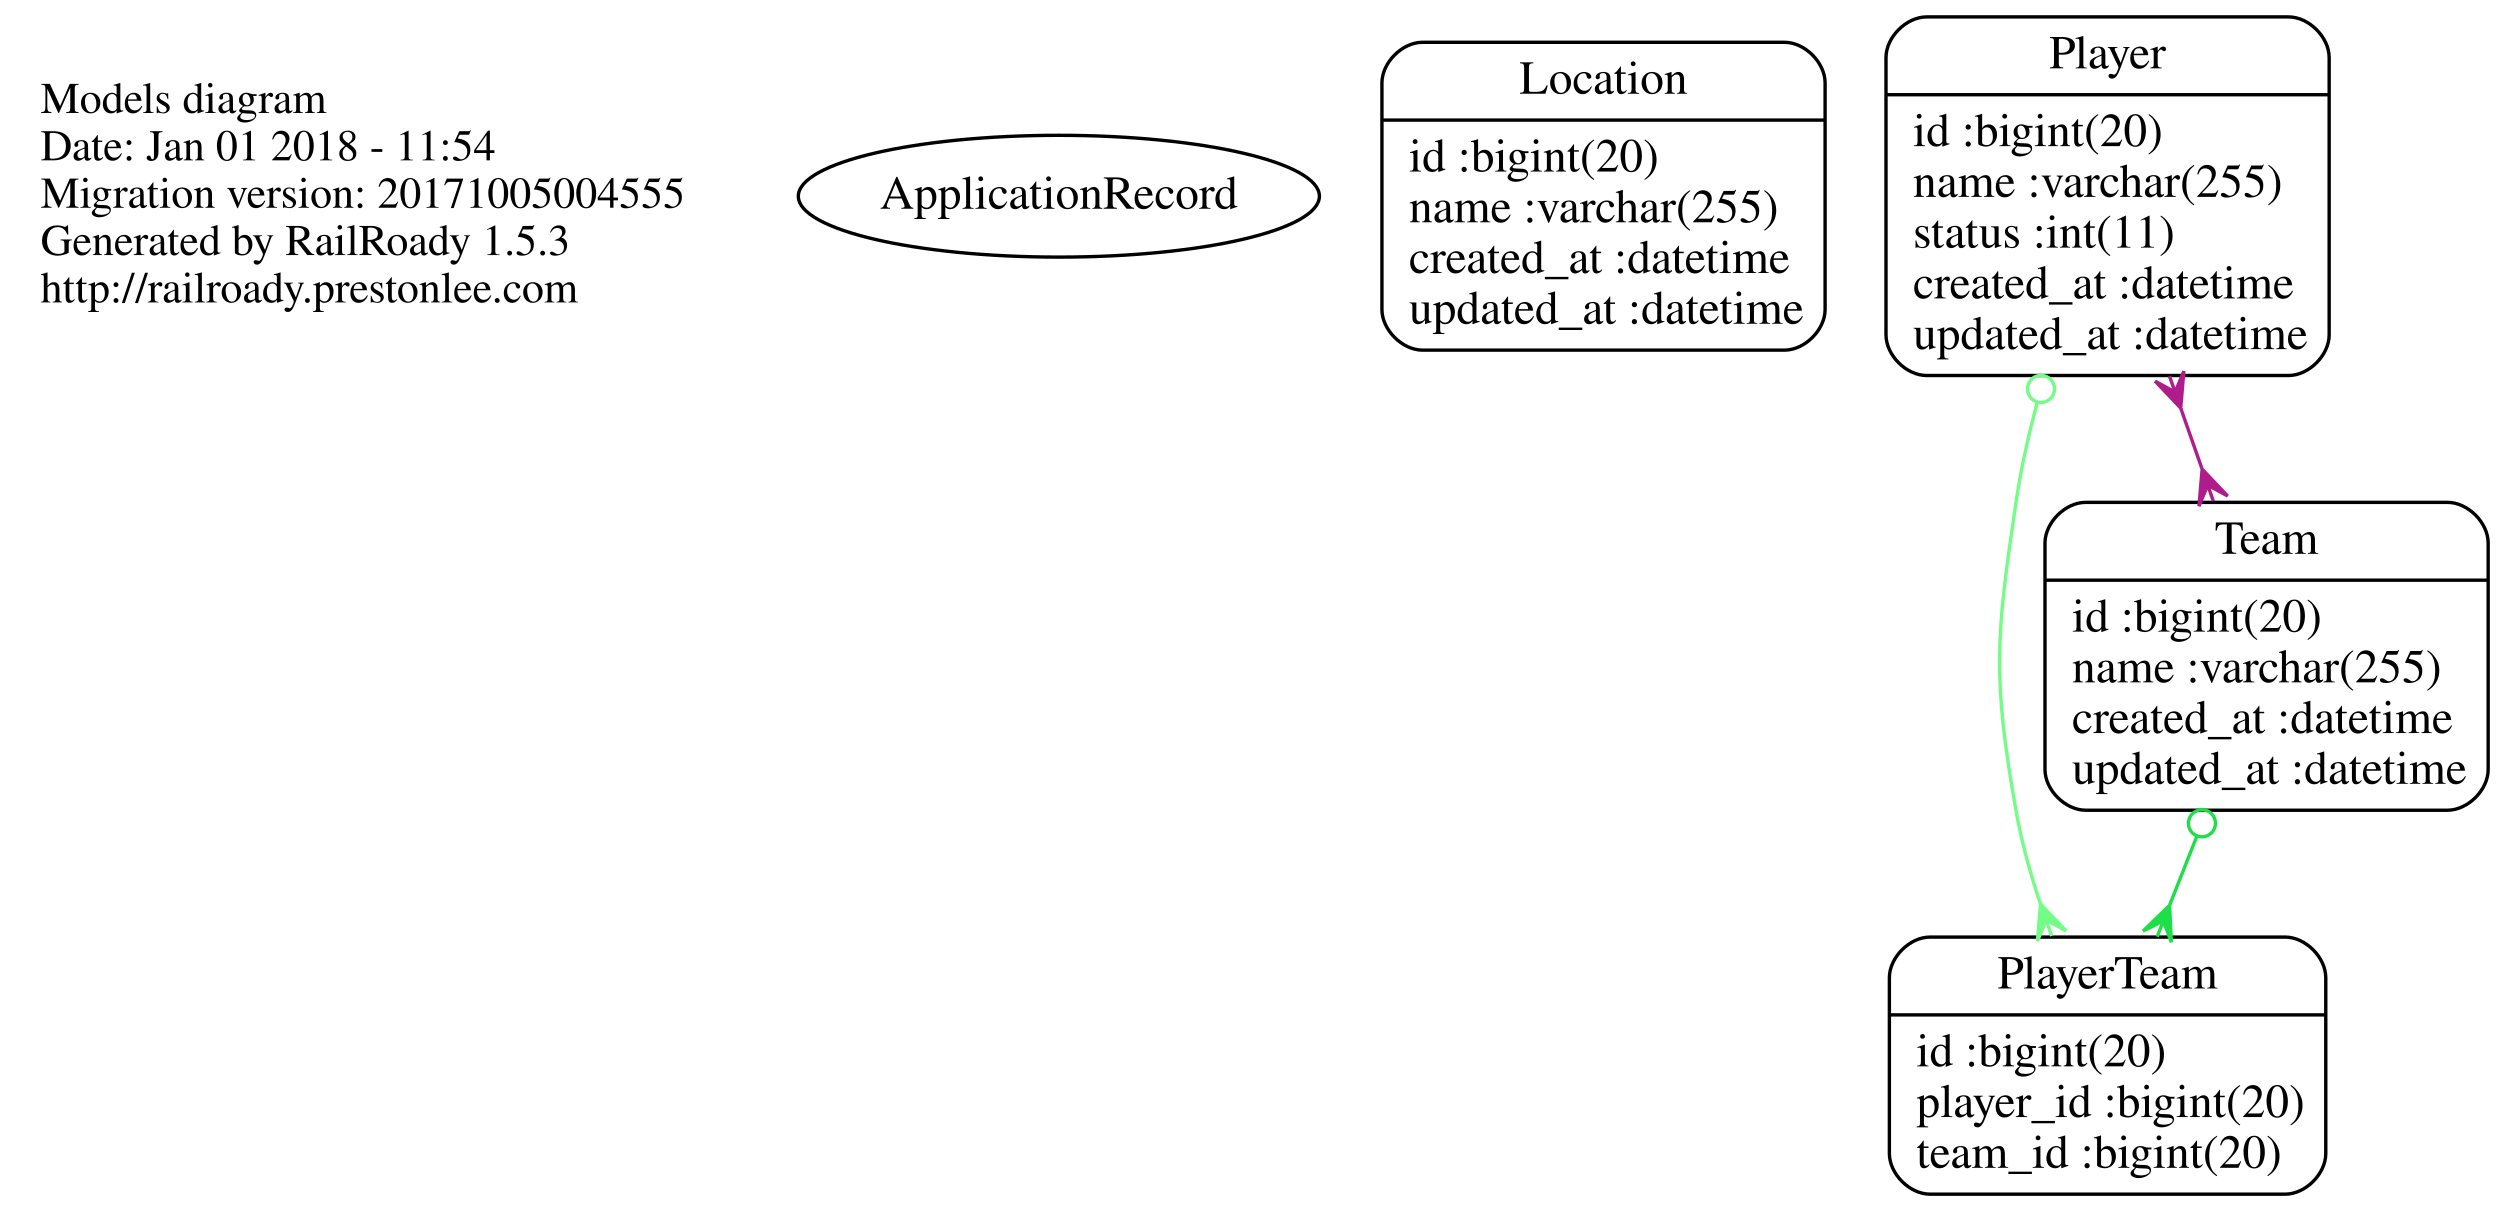
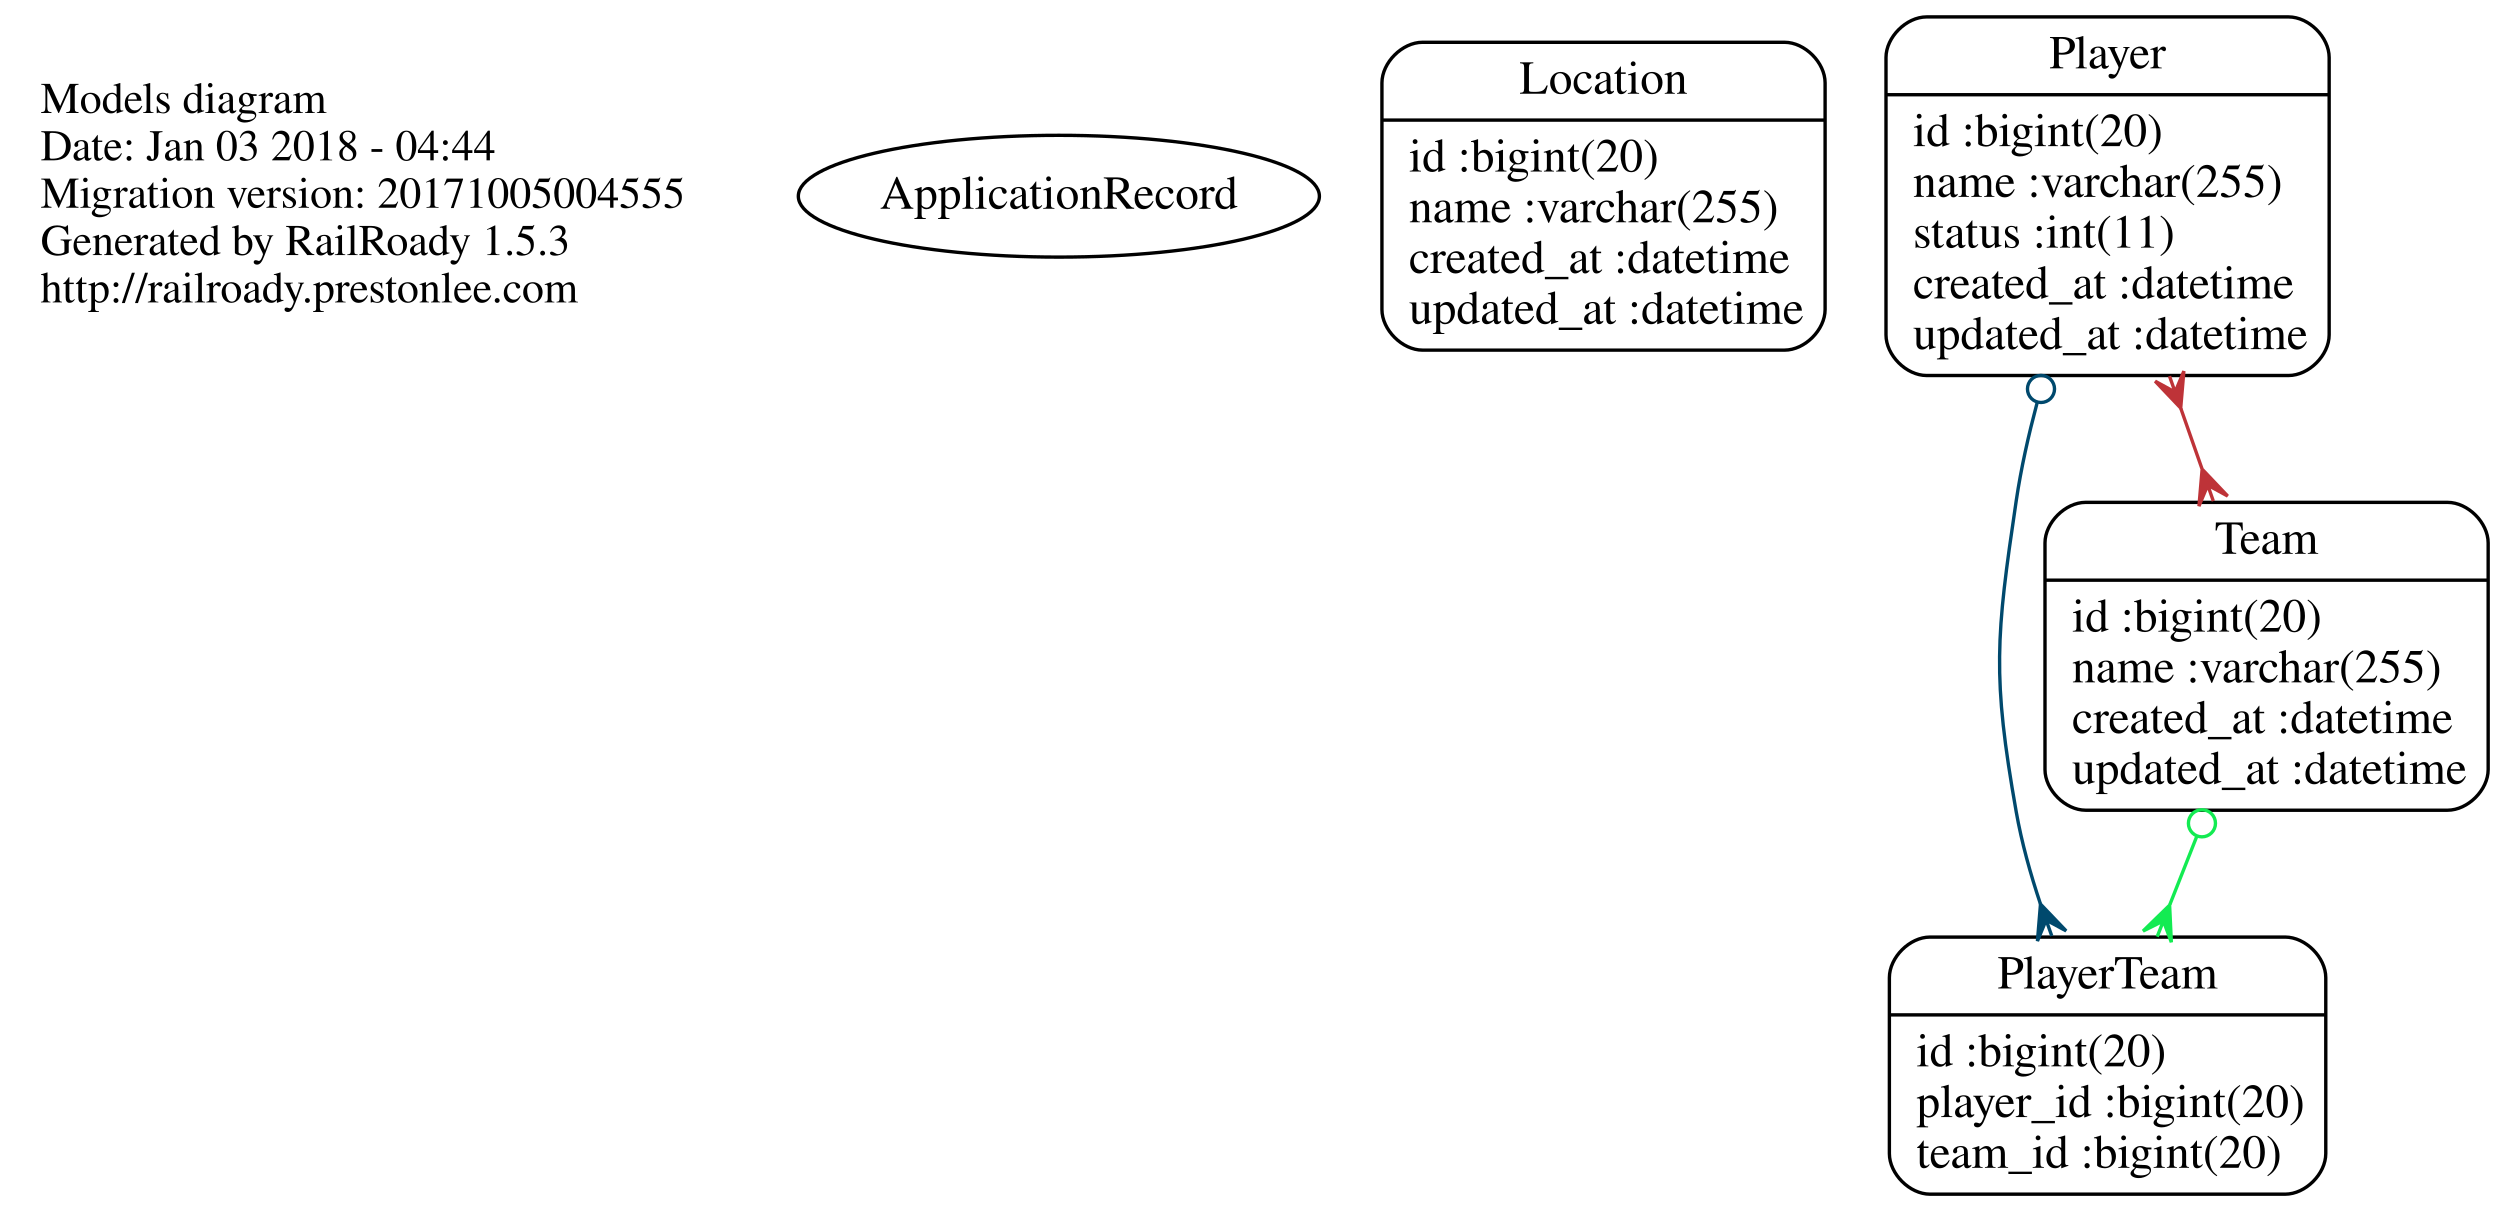
<svg xmlns="http://www.w3.org/2000/svg" width="739pt" height="358pt" viewBox="0.00 0.00 739.00 358.00">
  <g id="graph0" class="graph" transform="scale(1 1) rotate(0) translate(4 354)">
    <polygon fill="none" stroke="none" points="-4,4 -4,-354 735,-354 735,4 -4,4" />
    <g id="node1" class="node">
      <text text-anchor="start" x="8" y="-320.6" font-family="Times,serif" font-size="13.00">Models diagram</text>
-       <text text-anchor="start" x="8" y="-306.6" font-family="Times,serif" font-size="13.00">Date: Jan 01 2018 - 11:54</text>
+       <text text-anchor="start" x="8" y="-306.6" font-family="Times,serif" font-size="13.00">Date: Jan 03 2018 - 04:44</text>
      <text text-anchor="start" x="8" y="-292.6" font-family="Times,serif" font-size="13.00">Migration version: 20171005004555</text>
      <text text-anchor="start" x="8" y="-278.6" font-family="Times,serif" font-size="13.00">Generated by RailRoady 1.5.3</text>
      <text text-anchor="start" x="8" y="-264.6" font-family="Times,serif" font-size="13.00">http://railroady.prestonlee.com</text>
    </g>
    <g id="node2" class="node">
      <ellipse fill="none" stroke="black" cx="309" cy="-296" rx="77.015" ry="18" />
      <text text-anchor="middle" x="309" y="-292.3" font-family="Times,serif" font-size="14.00">ApplicationRecord</text>
    </g>
    <g id="node3" class="node">
      <path fill="none" stroke="black" d="M416.5,-250.5C416.5,-250.5 523.5,-250.5 523.5,-250.5 529.5,-250.5 535.5,-256.5 535.5,-262.5 535.5,-262.5 535.5,-329.5 535.5,-329.5 535.5,-335.5 529.5,-341.5 523.5,-341.5 523.5,-341.5 416.5,-341.5 416.5,-341.5 410.5,-341.5 404.5,-335.5 404.5,-329.5 404.5,-329.5 404.5,-262.5 404.5,-262.5 404.5,-256.5 410.5,-250.5 416.5,-250.5" />
      <text text-anchor="middle" x="470" y="-326.3" font-family="Times,serif" font-size="14.00">Location</text>
      <polyline fill="none" stroke="black" points="404.5,-318.5 535.5,-318.5 " />
      <text text-anchor="start" x="412.5" y="-303.3" font-family="Times,serif" font-size="14.00">id :bigint(20)</text>
      <text text-anchor="start" x="412.5" y="-288.3" font-family="Times,serif" font-size="14.00">name :varchar(255)</text>
      <text text-anchor="start" x="412.5" y="-273.3" font-family="Times,serif" font-size="14.00">created_at :datetime</text>
      <text text-anchor="start" x="412.5" y="-258.3" font-family="Times,serif" font-size="14.00">updated_at :datetime</text>
    </g>
    <g id="node4" class="node">
      <path fill="none" stroke="black" d="M565.5,-243C565.5,-243 672.5,-243 672.5,-243 678.5,-243 684.5,-249 684.5,-255 684.5,-255 684.5,-337 684.5,-337 684.5,-343 678.5,-349 672.5,-349 672.5,-349 565.5,-349 565.5,-349 559.5,-349 553.5,-343 553.5,-337 553.5,-337 553.5,-255 553.5,-255 553.5,-249 559.5,-243 565.5,-243" />
      <text text-anchor="middle" x="619" y="-333.8" font-family="Times,serif" font-size="14.00">Player</text>
      <polyline fill="none" stroke="black" points="553.5,-326 684.5,-326 " />
      <text text-anchor="start" x="561.5" y="-310.8" font-family="Times,serif" font-size="14.00">id :bigint(20)</text>
      <text text-anchor="start" x="561.5" y="-295.8" font-family="Times,serif" font-size="14.00">name :varchar(255)</text>
      <text text-anchor="start" x="561.5" y="-280.8" font-family="Times,serif" font-size="14.00">status :int(11)</text>
      <text text-anchor="start" x="561.5" y="-265.8" font-family="Times,serif" font-size="14.00">created_at :datetime</text>
      <text text-anchor="start" x="561.5" y="-250.8" font-family="Times,serif" font-size="14.00">updated_at :datetime</text>
    </g>
    <g id="node5" class="node">
      <path fill="none" stroke="black" d="M566.5,-1C566.5,-1 671.5,-1 671.5,-1 677.5,-1 683.5,-7 683.5,-13 683.5,-13 683.5,-65 683.5,-65 683.5,-71 677.5,-77 671.5,-77 671.5,-77 566.5,-77 566.5,-77 560.5,-77 554.5,-71 554.5,-65 554.5,-65 554.5,-13 554.5,-13 554.5,-7 560.5,-1 566.5,-1" />
      <text text-anchor="middle" x="619" y="-61.8" font-family="Times,serif" font-size="14.00">PlayerTeam</text>
      <polyline fill="none" stroke="black" points="554.5,-54 683.5,-54 " />
      <text text-anchor="start" x="562.5" y="-38.8" font-family="Times,serif" font-size="14.00">id :bigint(20)</text>
      <text text-anchor="start" x="562.5" y="-23.8" font-family="Times,serif" font-size="14.00">player_id :bigint(20)</text>
      <text text-anchor="start" x="562.5" y="-8.8" font-family="Times,serif" font-size="14.00">team_id :bigint(20)</text>
    </g>
    <g id="edge1" class="edge">
-       <path fill="none" stroke="#73fd87" d="M598.173,-234.925C595.613,-225.355 593.407,-215.483 592,-206 586,-165.554 584.884,-154.265 592,-114 593.591,-105 596.191,-95.656 599.165,-86.761" />
-       <ellipse fill="none" stroke="#73fd87" cx="599.32" cy="-239.026" rx="4" ry="4" />
-       <polygon fill="#73fd87" stroke="#73fd87" points="599.169,-86.749 606.75,-78.826 600.839,-82.036 602.509,-77.323 602.509,-77.323 602.509,-77.323 600.839,-82.036 598.267,-75.82 599.169,-86.749 599.169,-86.749" />
+       <path fill="none" stroke="#00496d" d="M598.173,-234.925C595.613,-225.355 593.407,-215.483 592,-206 586,-165.554 584.884,-154.265 592,-114 593.591,-105 596.191,-95.656 599.165,-86.761" />
+       <ellipse fill="none" stroke="#00496d" cx="599.32" cy="-239.026" rx="4" ry="4" />
+       <polygon fill="#00496d" stroke="#00496d" points="599.169,-86.749 606.75,-78.826 600.839,-82.036 602.509,-77.323 602.509,-77.323 602.509,-77.323 600.839,-82.036 598.267,-75.82 599.169,-86.749 599.169,-86.749" />
    </g>
    <g id="node6" class="node">
      <path fill="none" stroke="black" d="M612.5,-114.5C612.5,-114.5 719.5,-114.5 719.5,-114.5 725.5,-114.5 731.5,-120.5 731.5,-126.5 731.5,-126.5 731.5,-193.5 731.5,-193.5 731.5,-199.5 725.5,-205.5 719.5,-205.5 719.5,-205.5 612.5,-205.5 612.5,-205.5 606.5,-205.5 600.5,-199.5 600.5,-193.5 600.5,-193.5 600.5,-126.5 600.5,-126.5 600.5,-120.5 606.5,-114.5 612.5,-114.5" />
      <text text-anchor="middle" x="666" y="-190.3" font-family="Times,serif" font-size="14.00">Team</text>
      <polyline fill="none" stroke="black" points="600.5,-182.5 731.5,-182.5 " />
      <text text-anchor="start" x="608.5" y="-167.3" font-family="Times,serif" font-size="14.00">id :bigint(20)</text>
      <text text-anchor="start" x="608.5" y="-152.3" font-family="Times,serif" font-size="14.00">name :varchar(255)</text>
      <text text-anchor="start" x="608.5" y="-137.3" font-family="Times,serif" font-size="14.00">created_at :datetime</text>
      <text text-anchor="start" x="608.5" y="-122.3" font-family="Times,serif" font-size="14.00">updated_at :datetime</text>
    </g>
    <g id="edge2" class="edge">
-       <path fill="none" stroke="#ae1d8b" d="M640.653,-233.266C642.728,-227.351 644.821,-221.382 646.869,-215.543" />
-       <polygon fill="#ae1d8b" stroke="#ae1d8b" points="640.616,-233.372 633.06,-241.319 638.961,-238.09 637.306,-242.808 637.306,-242.808 637.306,-242.808 638.961,-238.09 641.552,-244.298 640.616,-233.372 640.616,-233.372" />
-       <polygon fill="#ae1d8b" stroke="#ae1d8b" points="646.951,-215.31 654.507,-207.363 648.606,-210.592 650.261,-205.873 650.261,-205.873 650.261,-205.873 648.606,-210.592 646.014,-204.384 646.951,-215.31 646.951,-215.31" />
+       <path fill="none" stroke="#be3338" d="M640.653,-233.266C642.728,-227.351 644.821,-221.382 646.869,-215.543" />
+       <polygon fill="#be3338" stroke="#be3338" points="640.616,-233.372 633.06,-241.319 638.961,-238.09 637.306,-242.808 637.306,-242.808 637.306,-242.808 638.961,-238.09 641.552,-244.298 640.616,-233.372 640.616,-233.372" />
+       <polygon fill="#be3338" stroke="#be3338" points="646.951,-215.31 654.507,-207.363 648.606,-210.592 650.261,-205.873 650.261,-205.873 650.261,-205.873 648.606,-210.592 646.014,-204.384 646.951,-215.31 646.951,-215.31" />
    </g>
    <g id="edge3" class="edge">
-       <path fill="none" stroke="#1fdf49" d="M645.376,-106.783C642.725,-100.07 640.024,-93.231 637.411,-86.615" />
-       <ellipse fill="none" stroke="#1fdf49" cx="646.896" cy="-110.63" rx="4" ry="4" />
-       <polygon fill="#1fdf49" stroke="#1fdf49" points="637.336,-86.424 637.848,-75.47 635.499,-81.774 633.662,-77.123 633.662,-77.123 633.662,-77.123 635.499,-81.774 629.477,-78.776 637.336,-86.424 637.336,-86.424" />
+       <path fill="none" stroke="#13eb52" d="M645.376,-106.783C642.725,-100.07 640.024,-93.231 637.411,-86.615" />
+       <ellipse fill="none" stroke="#13eb52" cx="646.896" cy="-110.63" rx="4" ry="4" />
+       <polygon fill="#13eb52" stroke="#13eb52" points="637.336,-86.424 637.848,-75.47 635.499,-81.774 633.662,-77.123 633.662,-77.123 633.662,-77.123 635.499,-81.774 629.477,-78.776 637.336,-86.424 637.336,-86.424" />
    </g>
  </g>
</svg>
